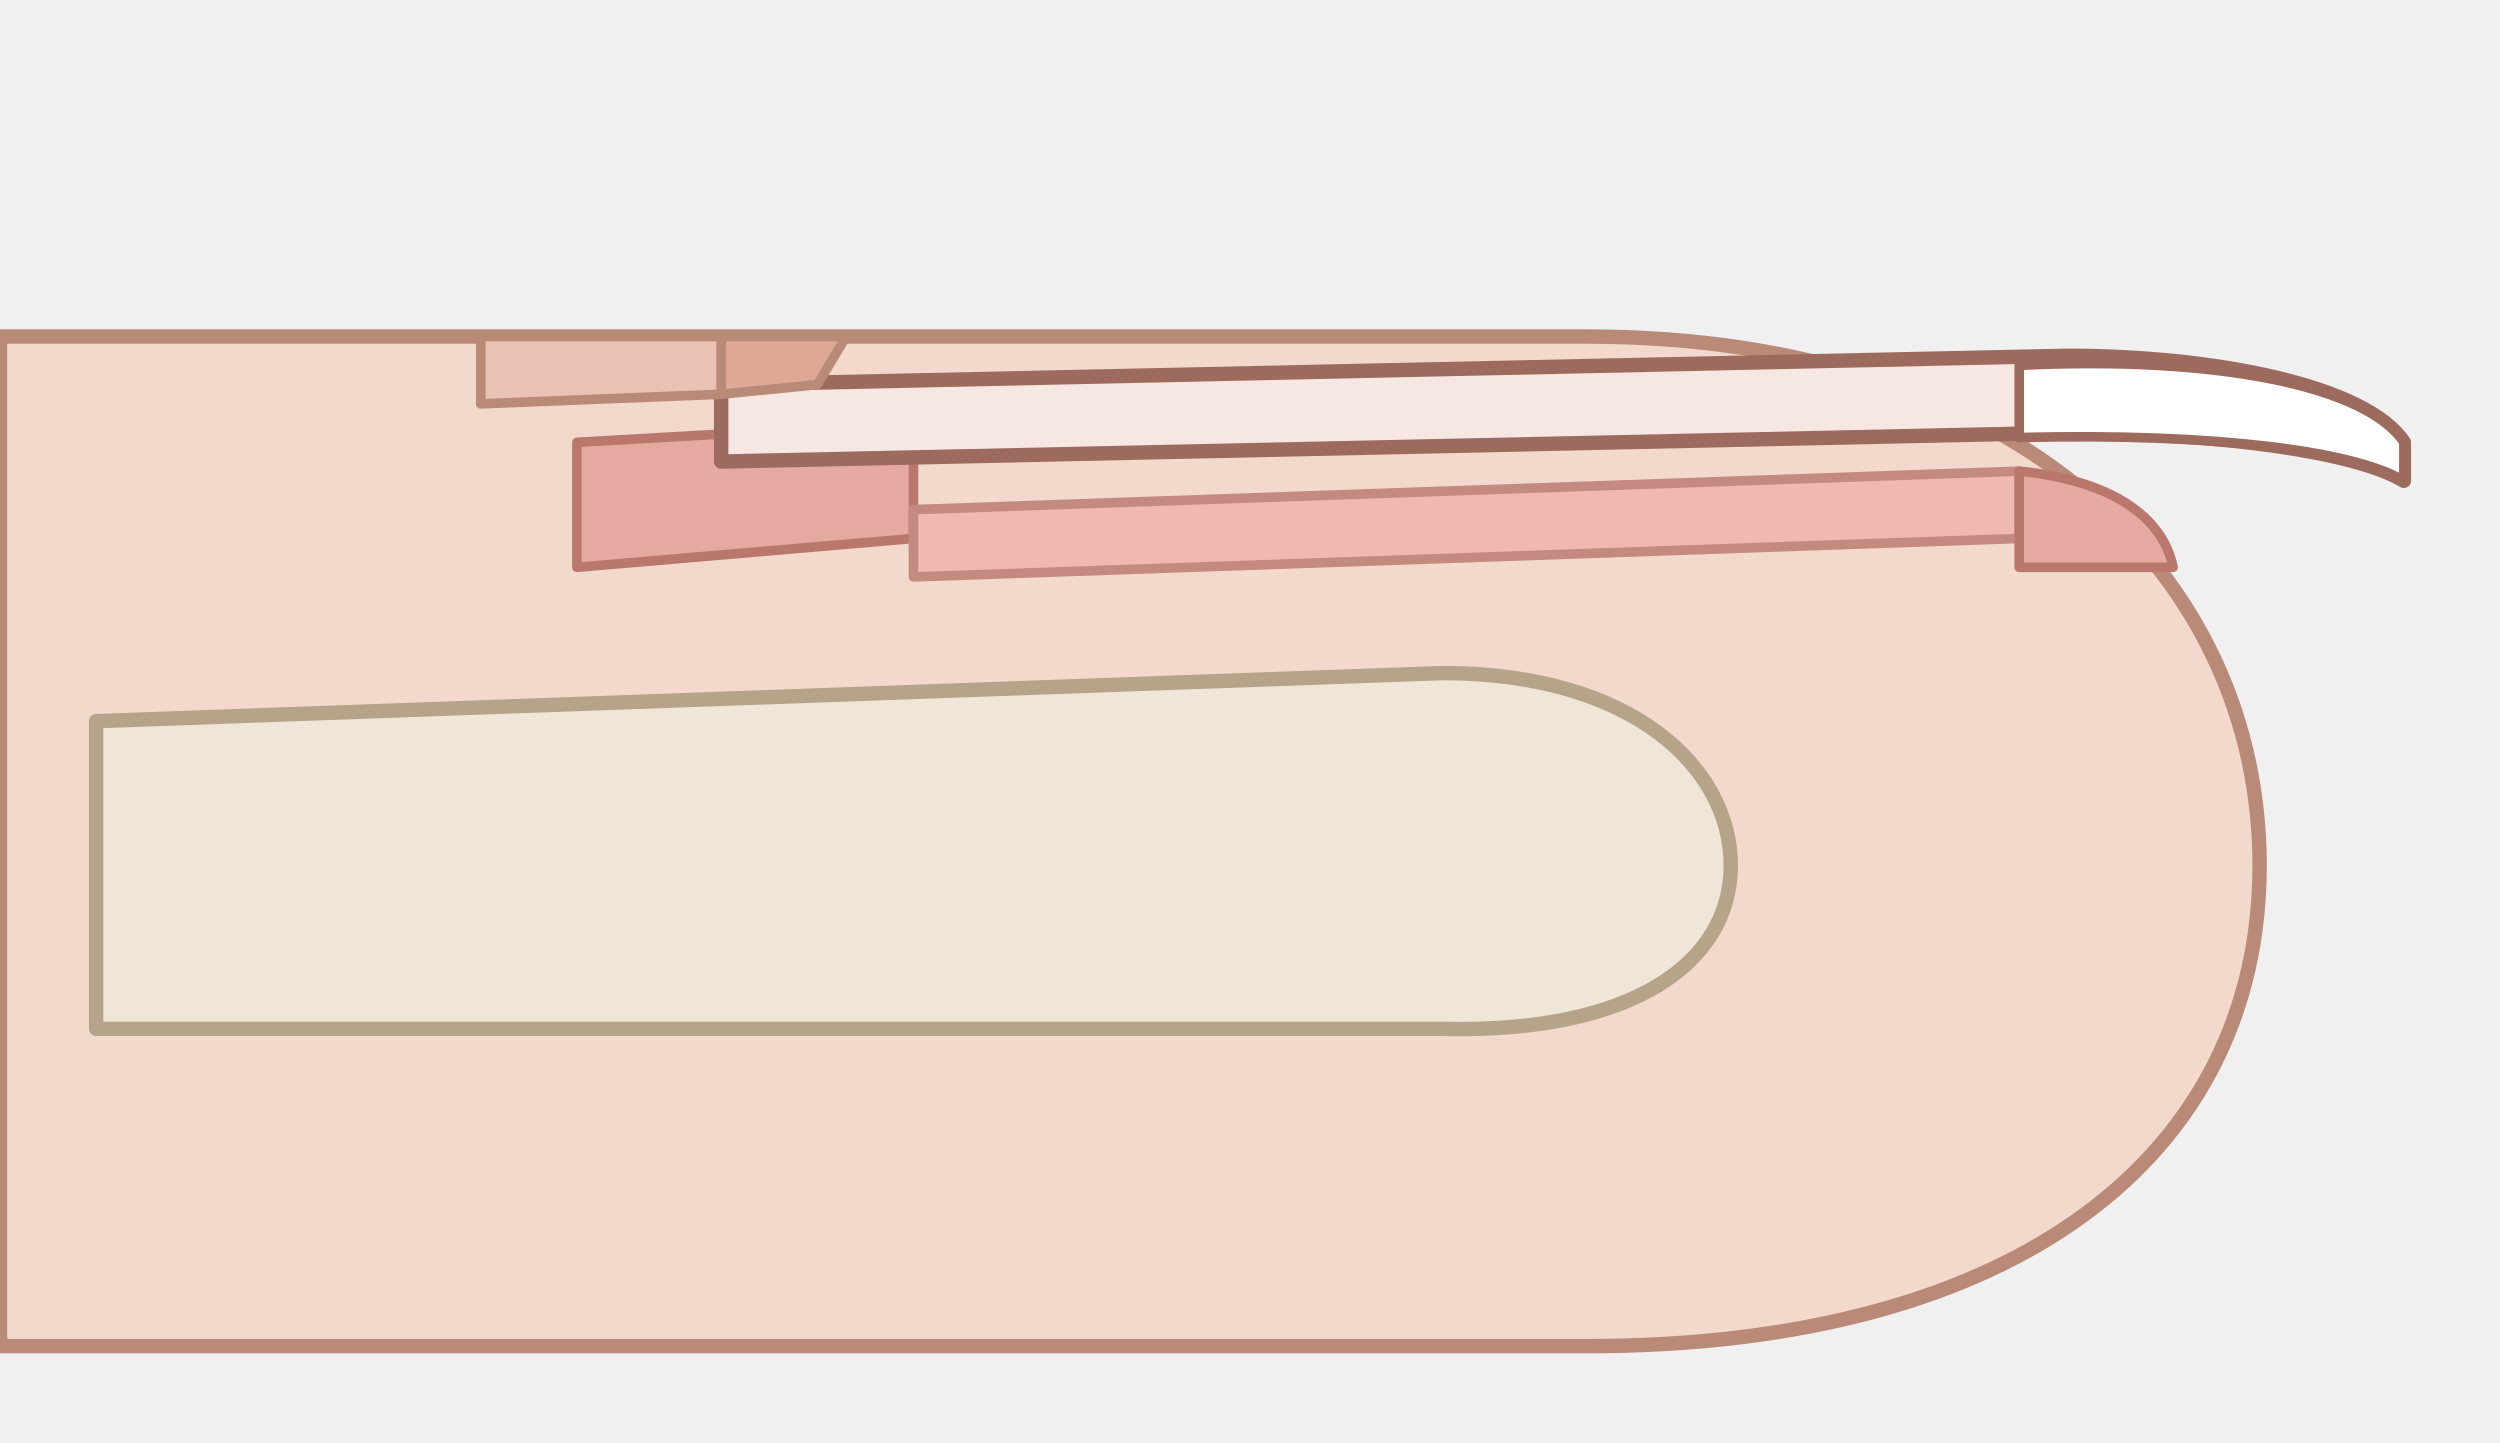
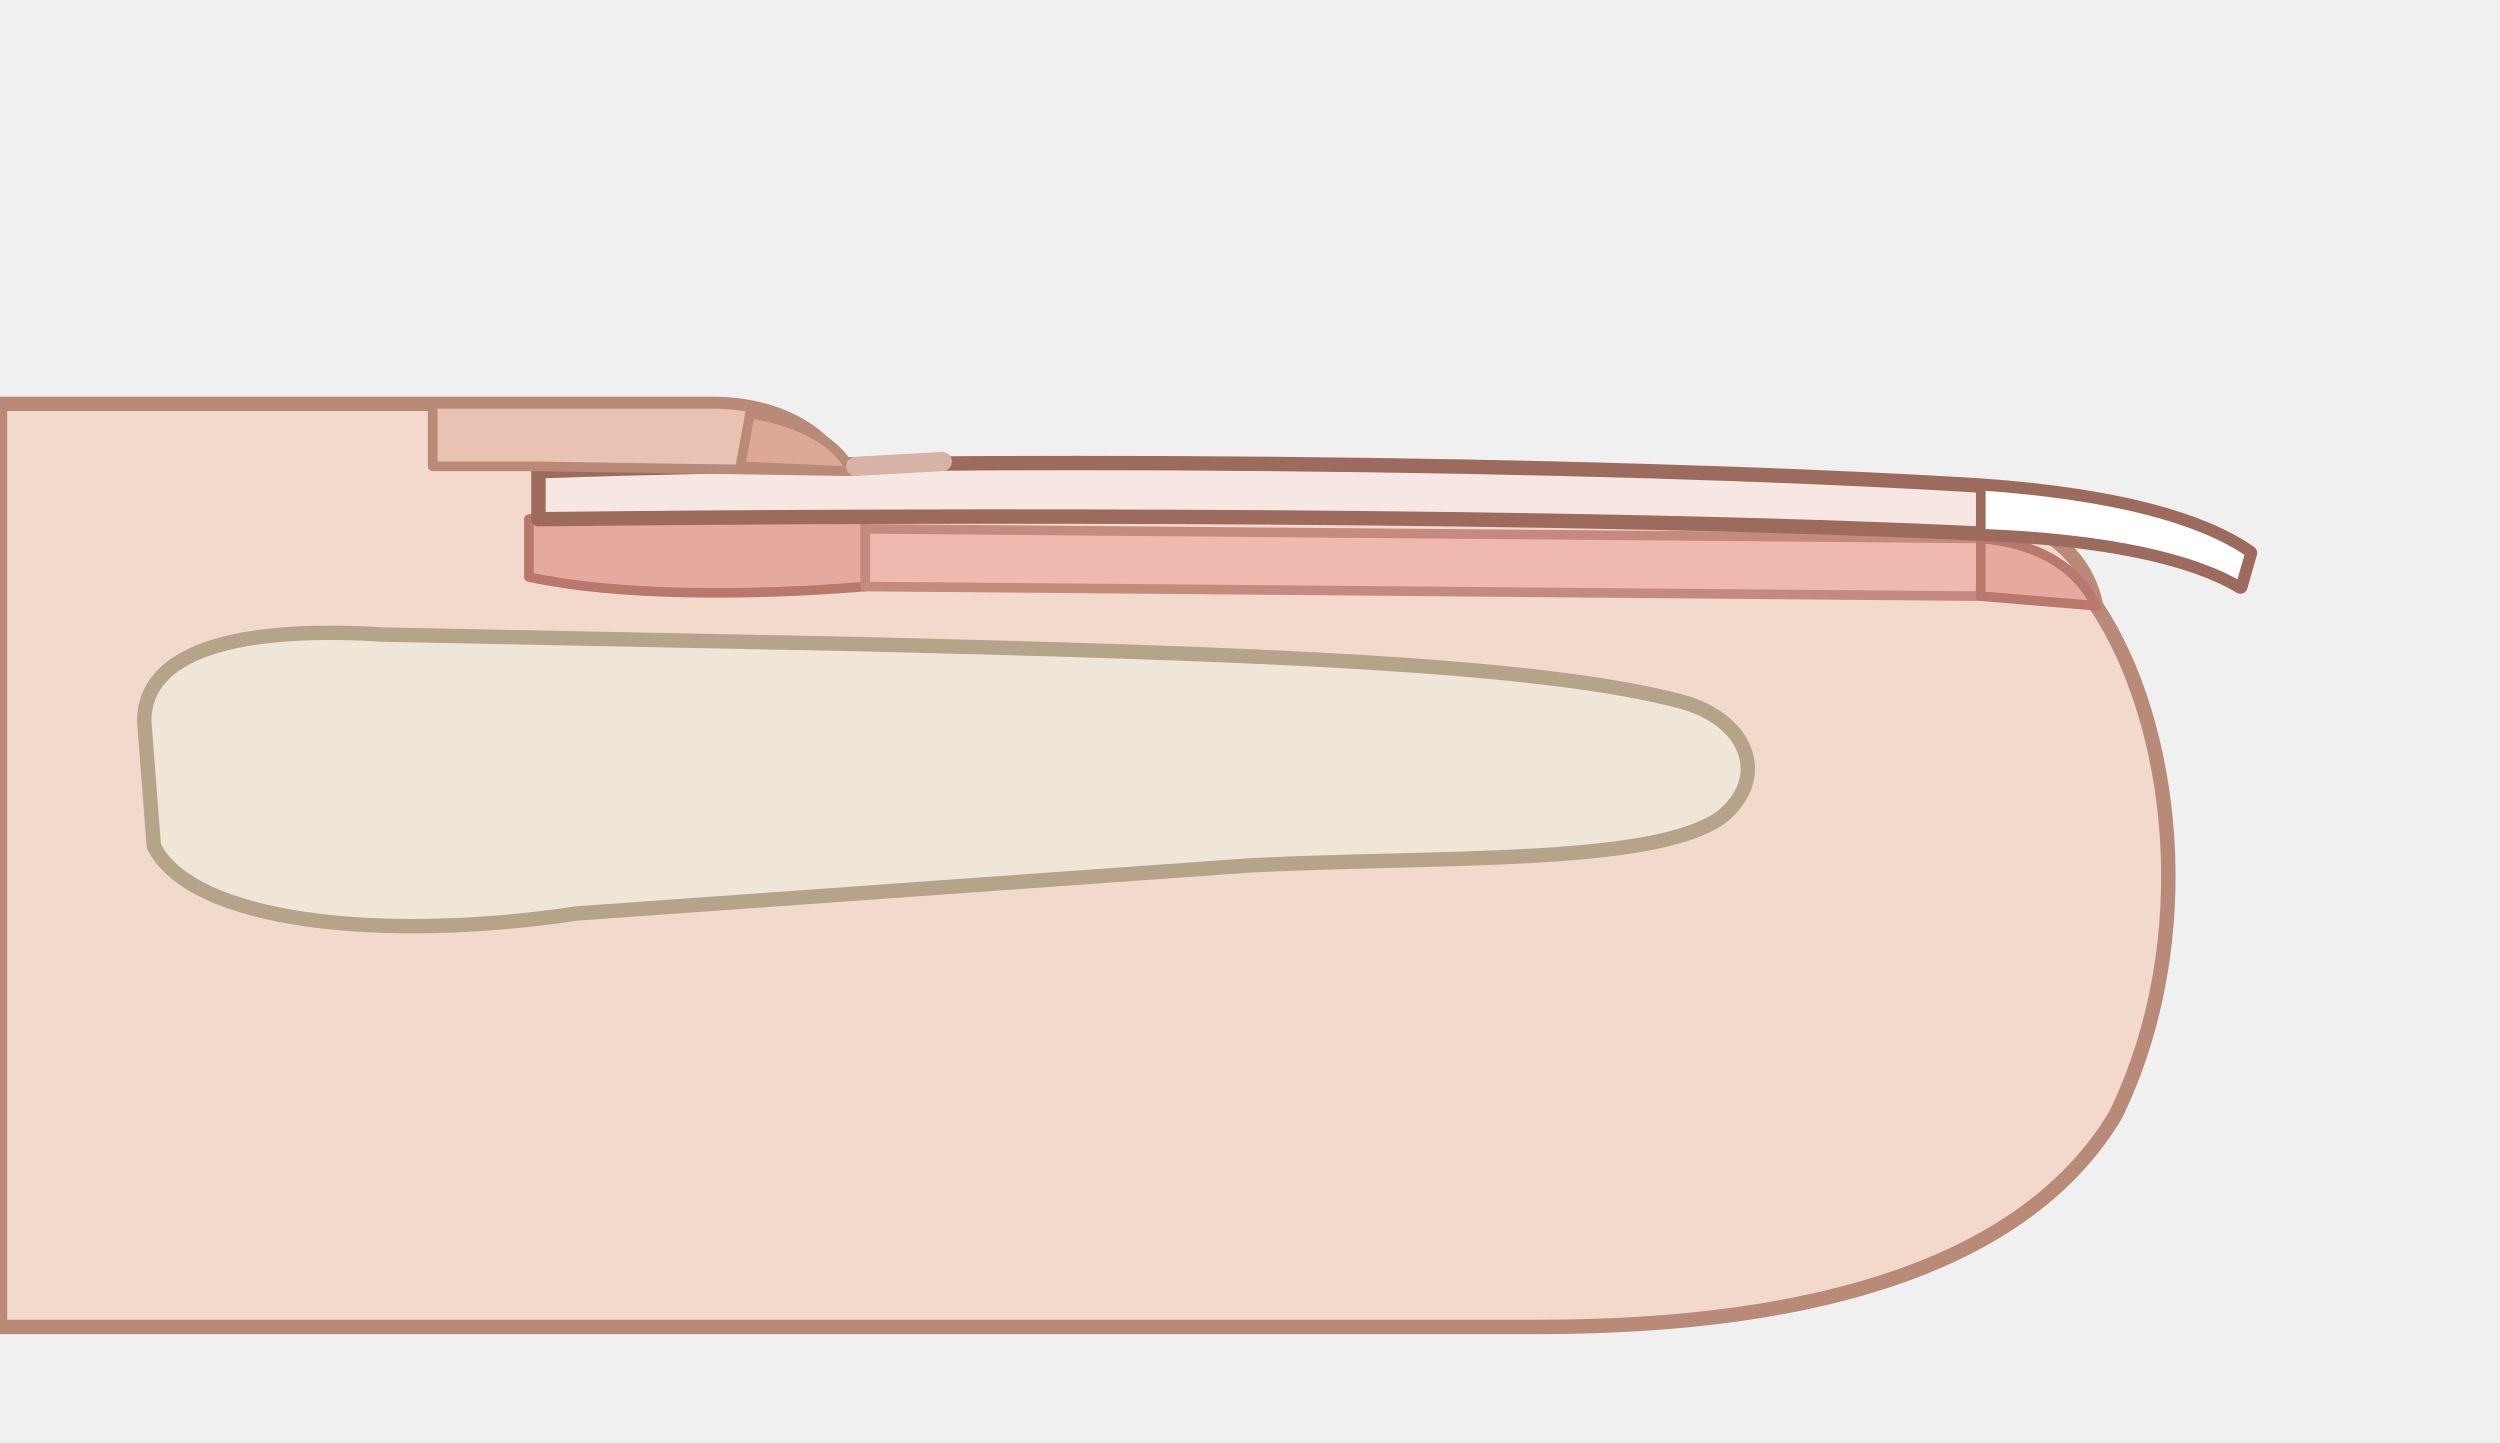
<svg xmlns="http://www.w3.org/2000/svg" viewBox="0 0 520 300" width="520" height="300">
  <g stroke-linejoin="round" stroke-linecap="round">
-     <path id="part_finger" d="M0 70 L330 70 C420 70 470 120 470 180 C470 240 420 280 330 280 L0 280 Z" fill="#F3D9CC" stroke="#B98A78" stroke-width="3" />
-     <path id="part_distal_phalanx" d="M20 150 L300 140 C340 140 360 160 360 180 C360 200 340 215 300 214 L20 214 Z" fill="#EFE6D8" stroke="#B5A48A" stroke-width="3" />
-     <path id="part_matrix" d="M120 92 L190 88 L190 112 L120 118 Z" fill="#E6A9A0" stroke="#B9776E" stroke-width="2" />
-     <path id="part_nail_bed" d="M190 106 L420 98 L420 112 L190 120 Z" fill="#F0B9B0" stroke="#C48A80" stroke-width="2" />
-     <path id="part_nail_plate" d="M150 80 L430 74 C460 74 492 80 500 92 L500 100 C490 94 462 90 430 90 L150 96 Z" fill="#F7E7E3" stroke="#9C6B5E" stroke-width="3" />
-     <path id="part_free_edge" d="M420 76 C460 74 492 80 500 92 L500 100 C490 94 462 90 420 91 Z" fill="#FFFFFF" stroke="#9C6B5E" stroke-width="2" />
-     <path id="part_proximal_nail_fold" d="M100 70 L160 70 C160 70 156 80 150 82 L100 84 Z" fill="#E9C2B3" stroke="#B98A78" stroke-width="2" />
-     <path id="part_eponychium" d="M150 70 L176 70 L170 80 L150 82 Z" fill="#DDA996" stroke="#B98A78" stroke-width="2" />
-     <path id="part_hyponychium" d="M420 98 C440 100 450 108 452 118 L420 118 Z" fill="#E6A9A0" stroke="#B9776E" stroke-width="2" />
+     <path id="part_finger" d="M0 84 L148 84 C164 84 174 92 176 100 L410 106 C426 108 434 116 436 126 C452 150 458 195 440 232 C422 262 380 276 320 276 L0 276 Z" fill="#F3D9CC" stroke="#B98A78" stroke-width="3" />
+     <path id="part_distal_phalanx" d="M30 150 C30 136 48 130 80 132 L180 134 C260 136 320 138 350 146 C364 150 368 162 358 170 C344 180 300 178 260 180 L120 190 C80 196 40 192 32 176 Z" fill="#EFE6D8" stroke="#B5A48A" stroke-width="3" />
+     <path id="part_matrix" d="M110 108 C126 104 160 104 180 108 L180 122 C156 124 128 124 110 120 Z" fill="#E6A9A0" stroke="#B9776E" stroke-width="2" />
+     <path id="part_nail_bed" d="M180 110 L412 112 L412 124 L180 122 Z" fill="#F0B9B0" stroke="#C48A80" stroke-width="2" />
+     <path id="part_hyponychium" d="M412 112 C424 113 432 118 436 126 L412 124 Z" fill="#E6A9A0" stroke="#B9776E" stroke-width="2" />
+     <path id="part_nail_plate" d="M112 98 C200 95 330 96 412 101 C440 103 458 108 468 115 L466 122 C456 116 438 112 412 111 C330 107 200 107 112 108 Z" fill="#F7E7E3" stroke="#9C6B5E" stroke-width="3" />
+     <path id="part_free_edge" d="M412 101 C440 103 458 108 468 115 L466 122 C456 116 438 112 412 111 Z" fill="#FFFFFF" stroke="#9C6B5E" stroke-width="2" />
+     <path id="part_proximal_nail_fold" d="M90 84 L148 84 C164 84 174 92 176 98 L112 97 L90 97 Z" fill="#E9C2B3" stroke="#B98A78" stroke-width="2" />
+     <path id="part_eponychium" d="M156 86 C168 88 175 93 177 98 L154 97 Z" fill="#DDA996" stroke="#B98A78" stroke-width="2" />
+     <path id="part_cuticle" d="M178 97 L196 96" fill="none" stroke="#D7B3A6" stroke-width="4" />
  </g>
  <g class="hotspots" fill="#C85A70" fill-opacity="0" stroke="none">
-     <circle class="hotspot" id="matrix" cx="155" cy="104" r="18" />
-     <circle class="hotspot" id="nail_bed" cx="300" cy="112" r="20" />
-     <circle class="hotspot" id="nail_plate" cx="300" cy="84" r="16" />
-     <circle class="hotspot" id="free_edge" cx="478" cy="88" r="16" />
-     <circle class="hotspot" id="hyponychium" cx="436" cy="112" r="14" />
-     <circle class="hotspot" id="eponychium" cx="163" cy="74" r="12" />
-     <circle class="hotspot" id="proximal_nail_fold" cx="120" cy="76" r="14" />
-     <circle class="hotspot" id="distal_phalanx" cx="200" cy="180" r="26" />
+     <circle class="hotspot" id="proximal_nail_fold" cx="116" cy="88" r="13" />
+     <circle class="hotspot" id="eponychium" cx="166" cy="90" r="11" />
+     <circle class="hotspot" id="matrix" cx="142" cy="116" r="14" />
+     <circle class="hotspot" id="nail_plate" cx="260" cy="100" r="13" />
+     <circle class="hotspot" id="nail_bed" cx="340" cy="120" r="13" />
+     <circle class="hotspot" id="free_edge" cx="452" cy="110" r="14" />
+     <circle class="hotspot" id="hyponychium" cx="424" cy="134" r="11" />
+     <circle class="hotspot" id="distal_phalanx" cx="220" cy="160" r="24" />
  </g>
</svg>
